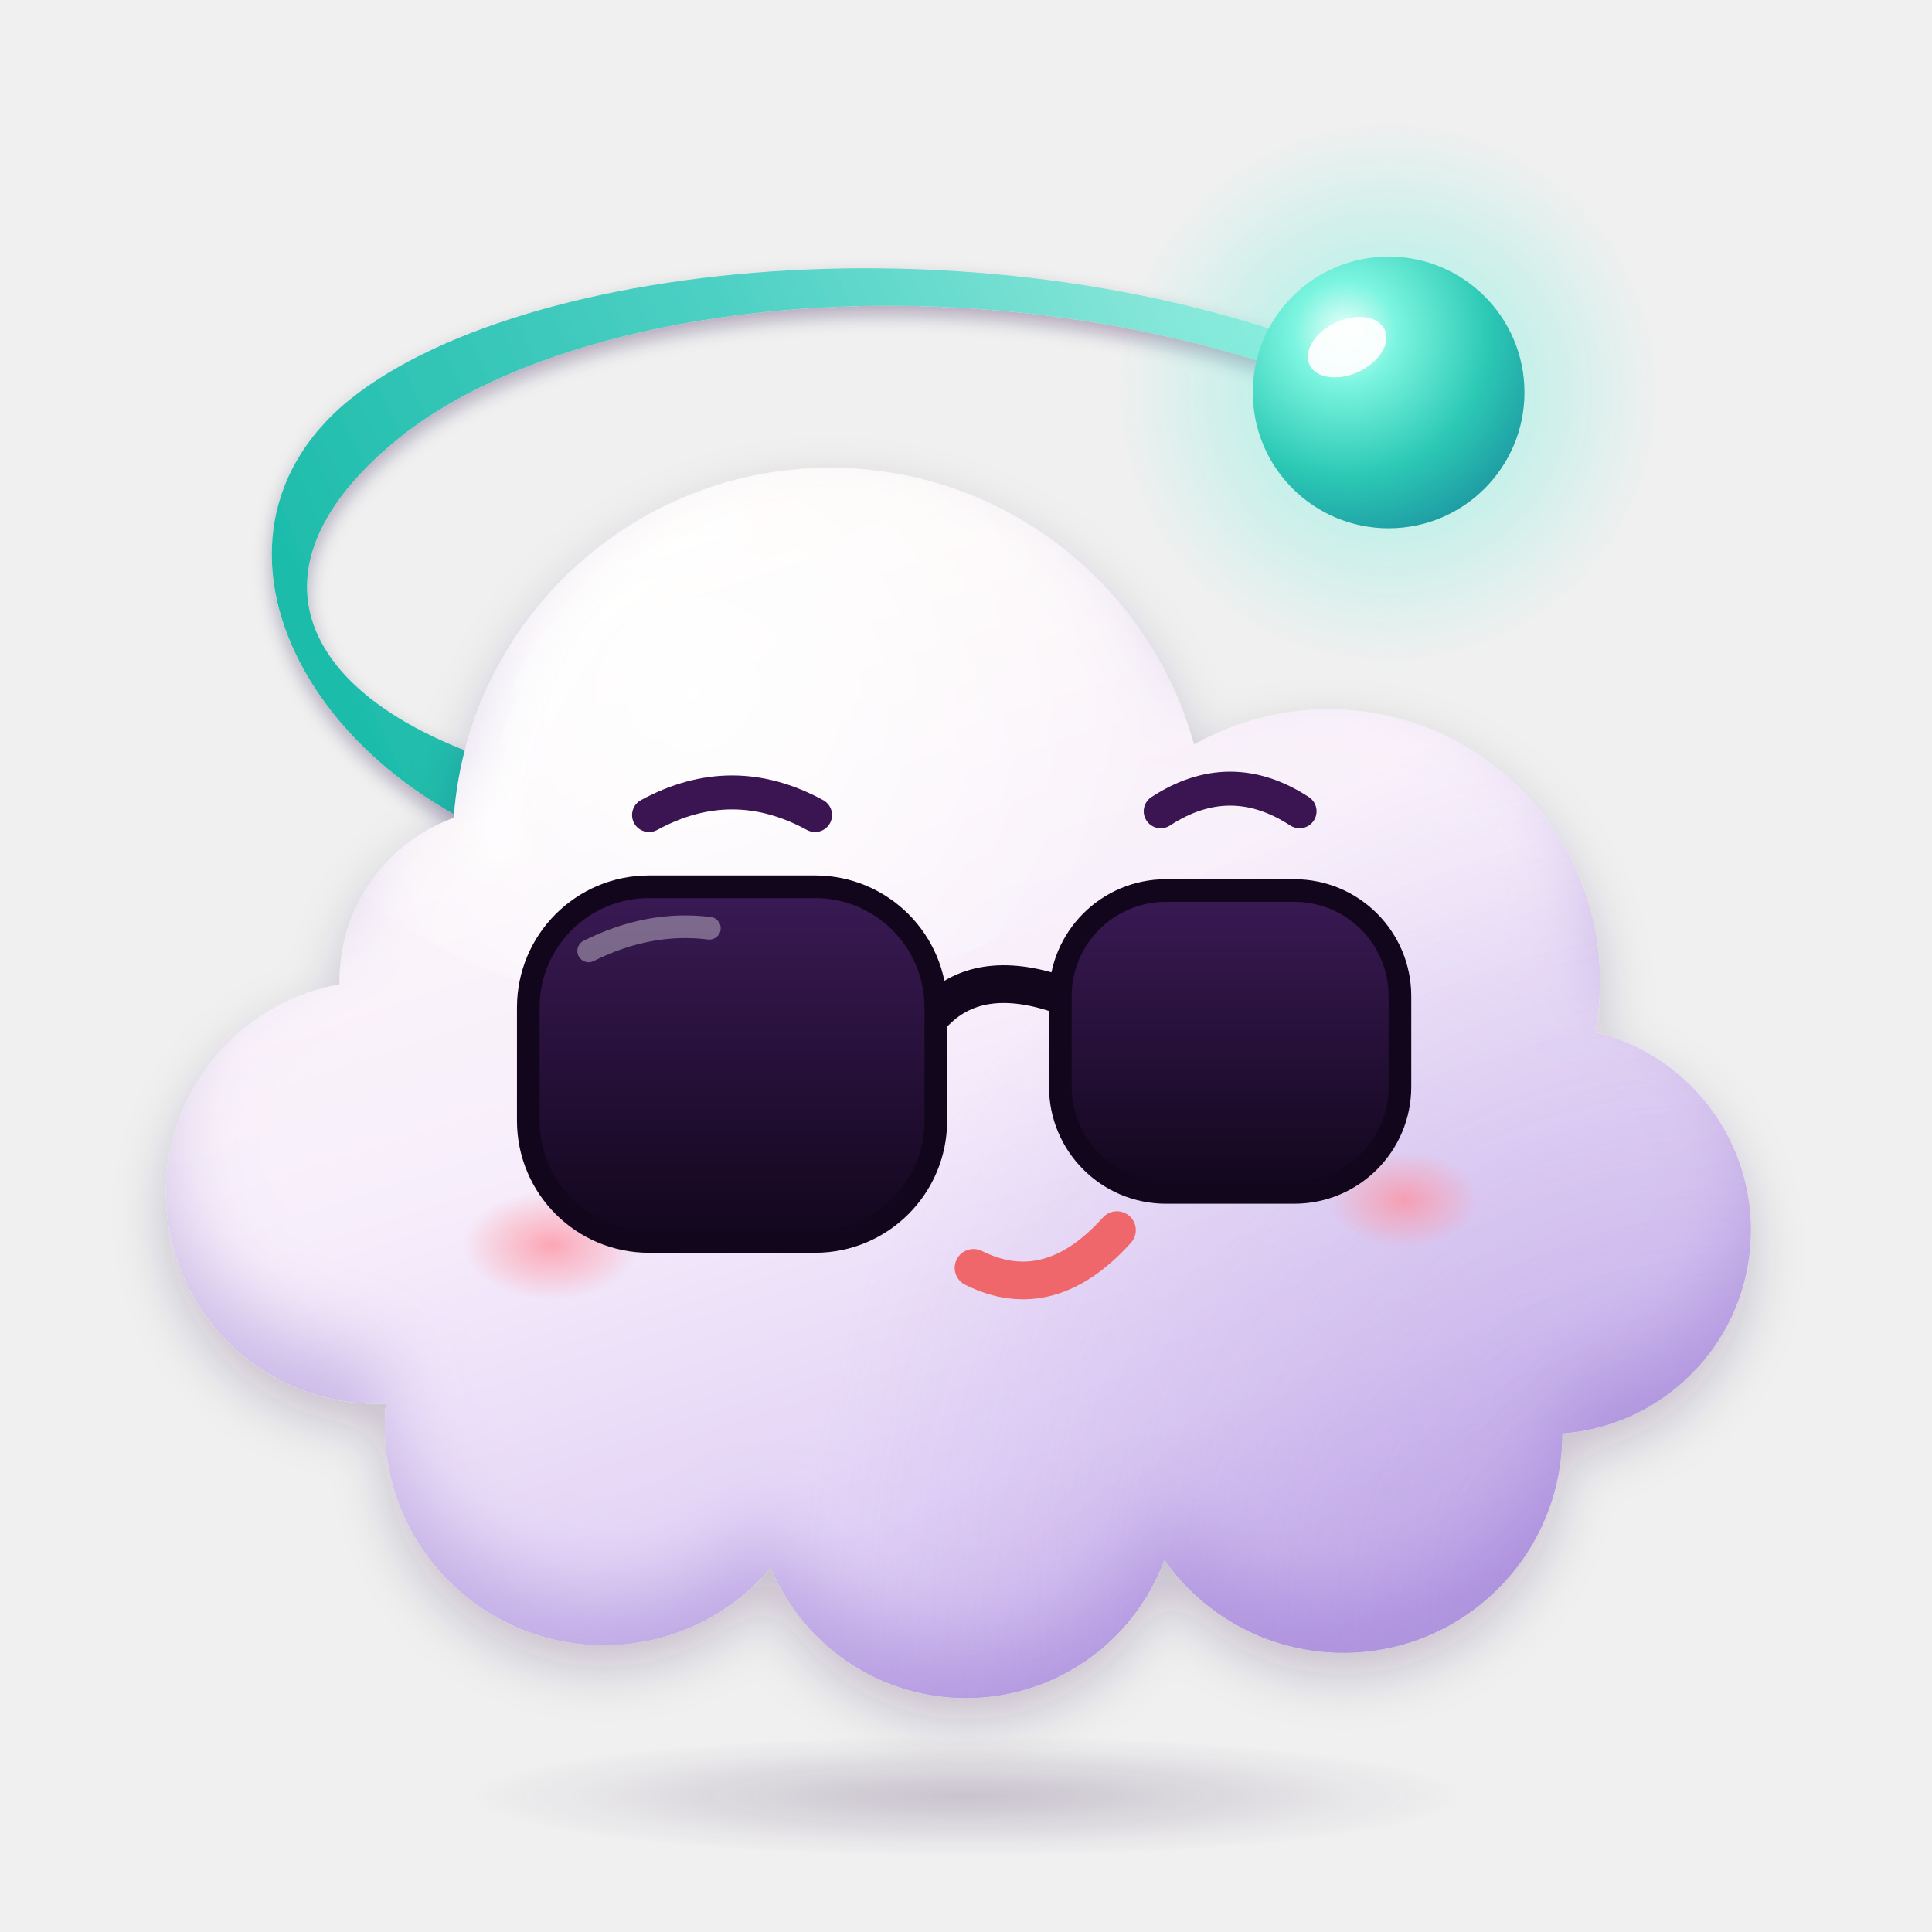
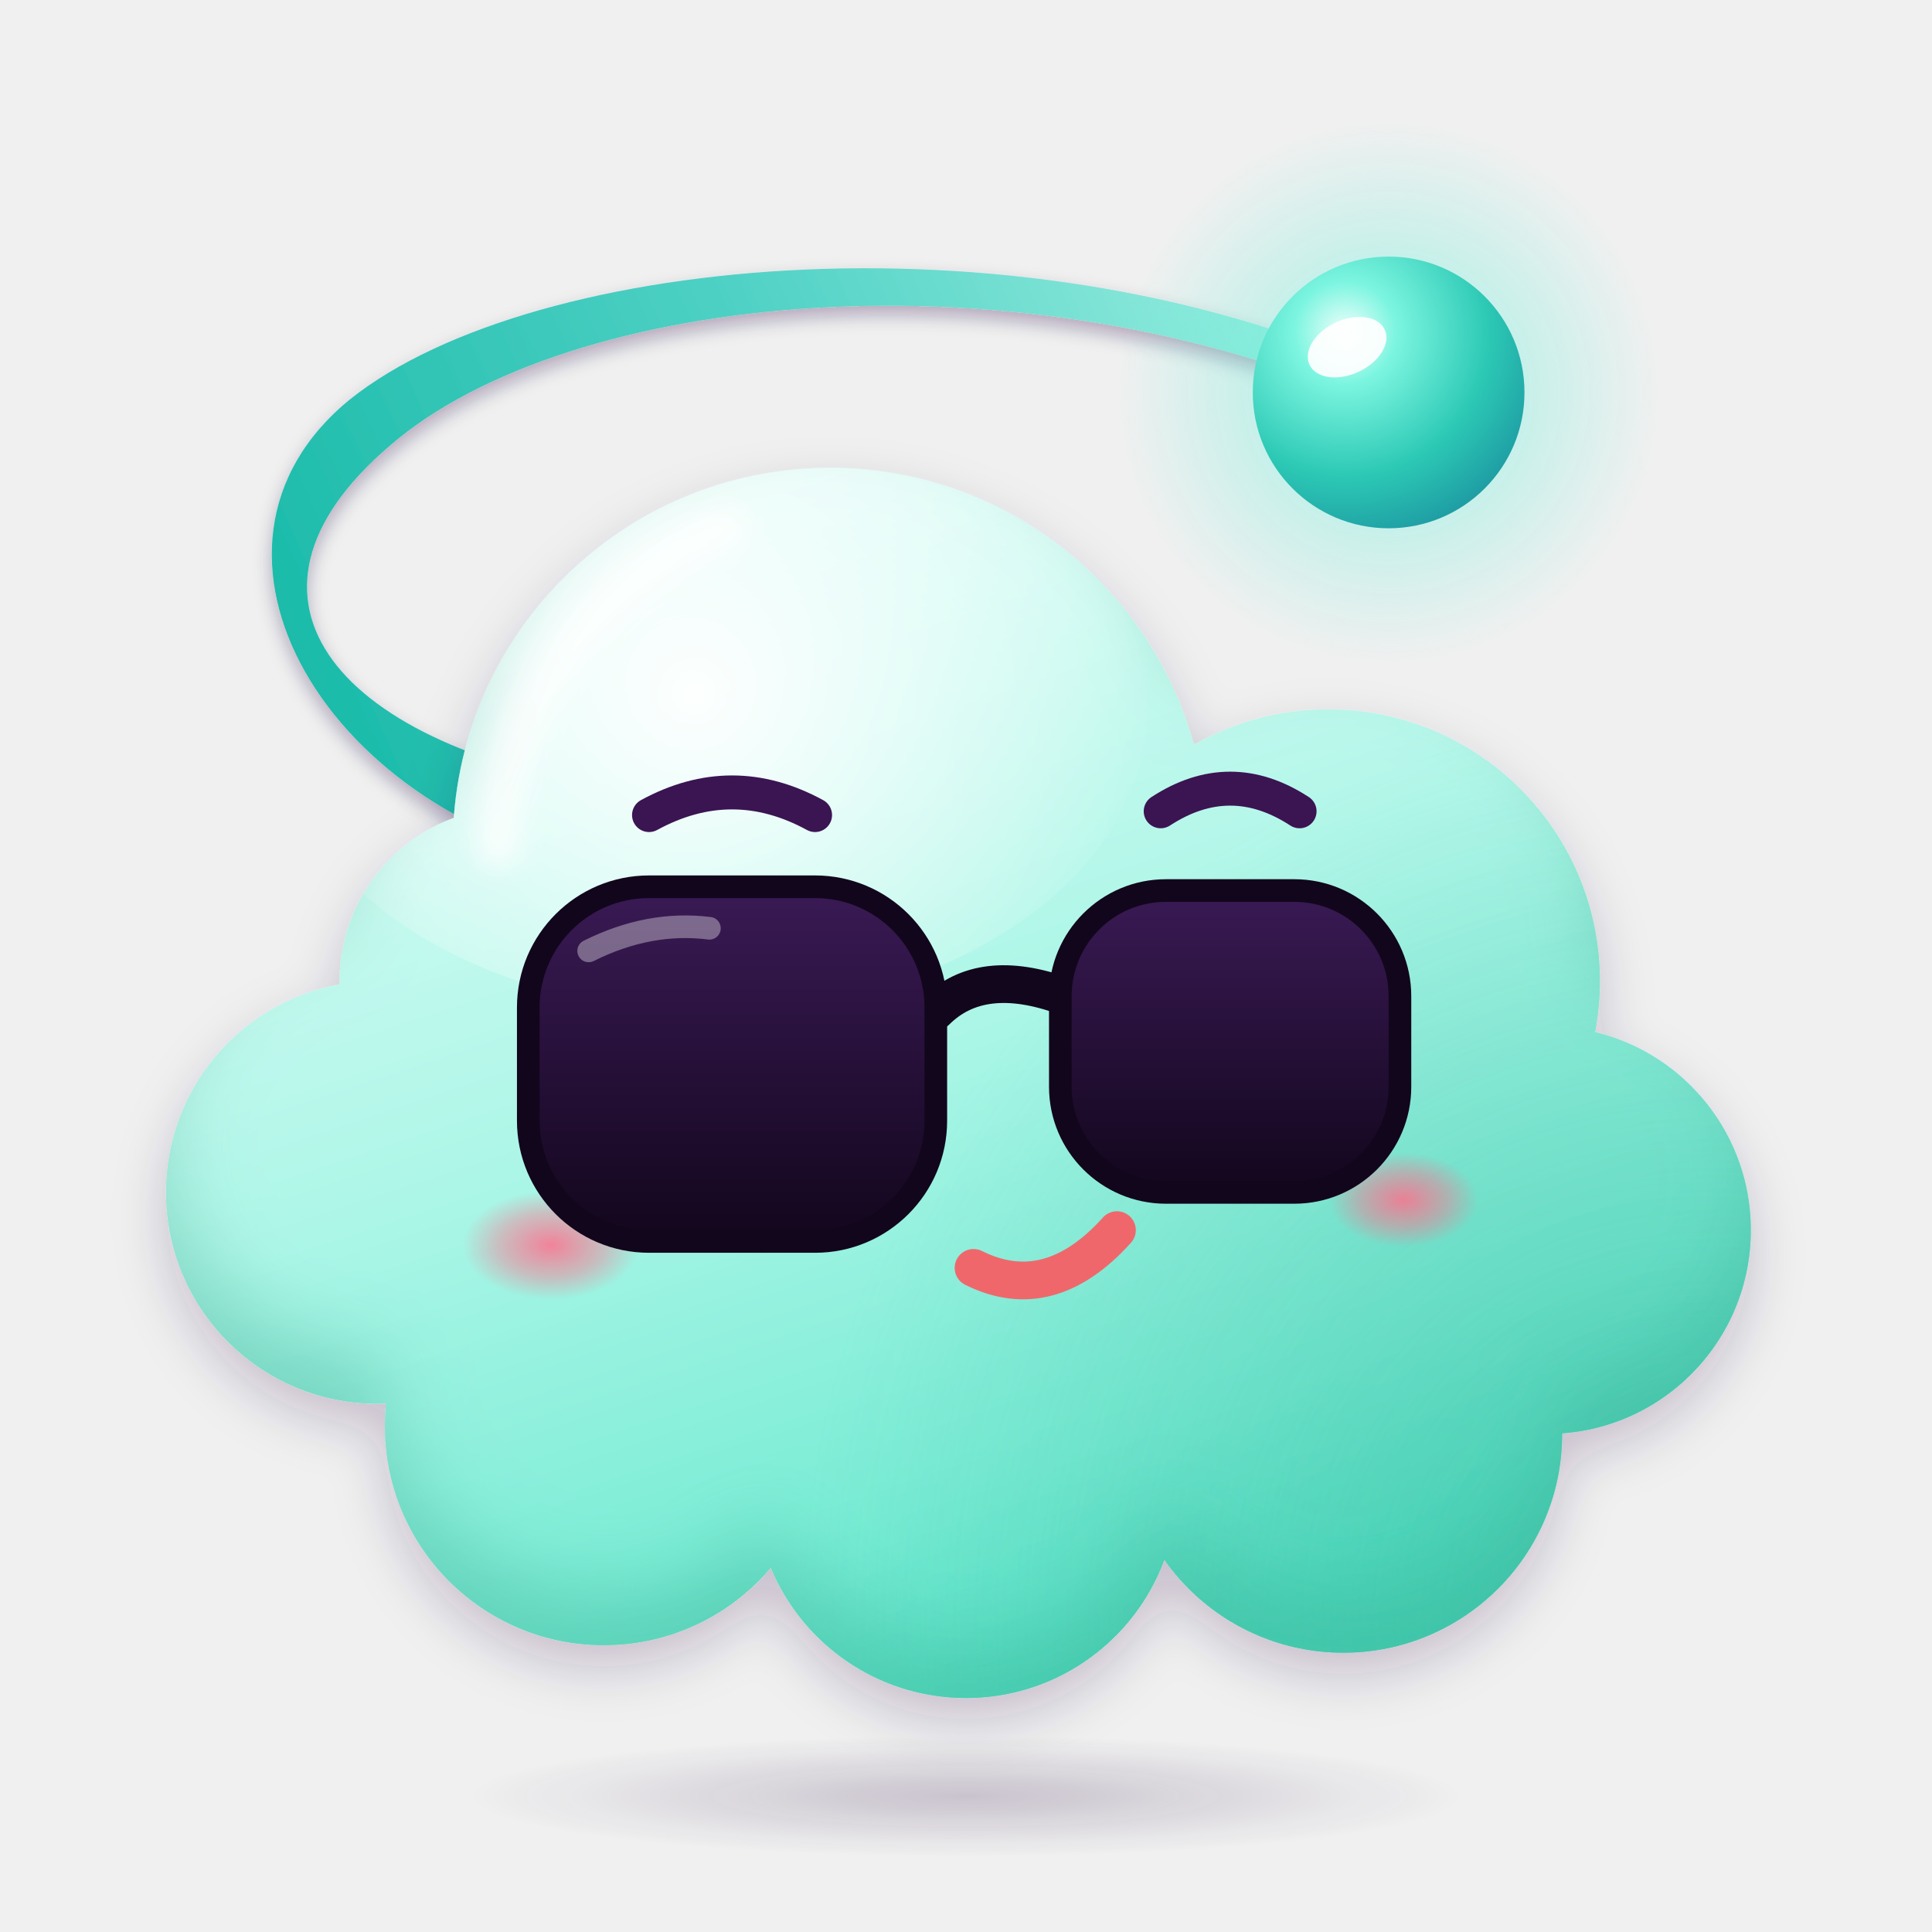
<svg xmlns="http://www.w3.org/2000/svg" viewBox="0 0 256 256" role="img" aria-labelledby="kcTitle">
  <defs>
    <linearGradient id="kcBody" gradientUnits="userSpaceOnUse" x1="96" y1="62" x2="150" y2="226">
-       <stop offset="0" stop-color="#FFFCF8" />
-       <stop offset=".46" stop-color="#F7EEFB" />
-       <stop offset=".8" stop-color="#E2D2F6" />
-       <stop offset="1" stop-color="#C9B1EC" />
+       <stop offset="0" stop-color="#E2FDF8" />
+       <stop offset=".46" stop-color="#ACF6E7" />
+       <stop offset=".8" stop-color="#79ECD5" />
+       <stop offset="1" stop-color="#4DE0C2" />
    </linearGradient>
    <radialGradient id="kcShade" gradientUnits="userSpaceOnUse" cx="226" cy="214" r="120">
-       <stop offset="0" stop-color="#A88BDB" stop-opacity=".5" />
-       <stop offset="1" stop-color="#A88BDB" stop-opacity="0" />
+       <stop offset="0" stop-color="#34B299" stop-opacity=".5" />
+       <stop offset="1" stop-color="#34B299" stop-opacity="0" />
    </radialGradient>
    <radialGradient id="kcSheen" gradientUnits="userSpaceOnUse" cx="92" cy="92" r="62">
      <stop offset="0" stop-color="#FFFFFF" stop-opacity=".95" />
      <stop offset="1" stop-color="#FFFFFF" stop-opacity="0" />
    </radialGradient>
    <radialGradient id="kcGround">
      <stop offset="0" stop-color="#2B0E42" stop-opacity=".2" />
      <stop offset="1" stop-color="#2B0E42" stop-opacity="0" />
    </radialGradient>
    <radialGradient id="kcCheek">
-       <stop offset="0" stop-color="#FF8F9E" stop-opacity=".75" />
-       <stop offset=".6" stop-color="#FF9AA6" stop-opacity=".35" />
-       <stop offset="1" stop-color="#FF9AA6" stop-opacity="0" />
+       <stop offset="0" stop-color="#FF6F8C" stop-opacity=".85" />
+       <stop offset=".6" stop-color="#FF6F8C" stop-opacity=".4" />
+       <stop offset="1" stop-color="#FF6F8C" stop-opacity="0" />
    </radialGradient>
    <linearGradient id="kcSclera" x1="0" y1="0" x2="0" y2="1">
-       <stop offset="0" stop-color="#E9DDF6" />
+       <stop offset="0" stop-color="#E2F8F4" />
      <stop offset=".38" stop-color="#FFFFFF" />
      <stop offset="1" stop-color="#FFFDFB" />
    </linearGradient>
    <radialGradient id="kcIris" cx=".5" cy=".78" r=".78">
-       <stop offset="0" stop-color="#B07AF0" />
-       <stop offset=".45" stop-color="#6A2BA8" />
-       <stop offset="1" stop-color="#2A0C40" />
+       <stop offset="0" stop-color="#5FF2D5" />
+       <stop offset=".45" stop-color="#1A937B" />
+       <stop offset="1" stop-color="#0C312A" />
    </radialGradient>
    <linearGradient id="kcTail" gradientUnits="userSpaceOnUse" x1="40" y1="112" x2="190" y2="44">
      <stop offset="0" stop-color="#14B8A6" />
      <stop offset=".5" stop-color="#4FD1C5" />
      <stop offset="1" stop-color="#A7F3E4" />
    </linearGradient>
    <radialGradient id="kcOrb" cx=".34" cy=".28" r=".85">
      <stop offset="0" stop-color="#F0FFFC" />
      <stop offset=".22" stop-color="#7CF5E0" />
      <stop offset=".62" stop-color="#2CC9B5" />
      <stop offset="1" stop-color="#1A8F9E" />
    </radialGradient>
    <radialGradient id="kcGlow">
      <stop offset="0" stop-color="#6FF0DC" stop-opacity=".9" />
      <stop offset=".45" stop-color="#6FF0DC" stop-opacity=".35" />
      <stop offset="1" stop-color="#6FF0DC" stop-opacity="0" />
    </radialGradient>
    <filter id="kcLift" x="-15%" y="-15%" width="130%" height="140%">
      <feDropShadow dx="0" dy="3" stdDeviation="3.5" flood-color="#2B0E42" flood-opacity=".2" />
    </filter>
    <filter id="kcPuff" x="-5%" y="-5%" width="110%" height="110%">
      <feOffset in="SourceAlpha" dy="-7" result="up" />
      <feGaussianBlur in="up" stdDeviation="5" result="upBlur" />
      <feComposite in="SourceAlpha" in2="upBlur" operator="out" result="rim" />
-       <feFlood flood-color="#9C7DD6" flood-opacity=".5" />
+       <feFlood flood-color="#3DB89F" flood-opacity=".5" />
      <feComposite in2="rim" operator="in" result="shade" />
      <feMerge>
        <feMergeNode in="SourceGraphic" />
        <feMergeNode in="shade" />
      </feMerge>
    </filter>
    <filter id="kcEdge" x="-10%" y="-10%" width="120%" height="125%">
      <feDropShadow dx="0" dy="1.2" stdDeviation="1.2" flood-color="#2B0E42" flood-opacity=".3" />
    </filter>
    <filter id="kcSoft" x="-50%" y="-50%" width="200%" height="200%">
      <feGaussianBlur stdDeviation="1.6" />
    </filter>
    <clipPath id="kcCloud">
      <circle cx="110" cy="112" r="50" />
      <circle cx="176" cy="130" r="36" />
      <circle cx="205" cy="163" r="27" />
      <circle cx="178" cy="190" r="29" />
      <circle cx="128" cy="197" r="28" />
      <circle cx="80" cy="189" r="29" />
      <circle cx="50" cy="158" r="28" />
      <circle cx="68" cy="130" r="23" />
      <ellipse cx="128" cy="158" rx="84" ry="44" />
    </clipPath>
    <clipPath id="kcEyeL">
      <ellipse cx="97" cy="142" rx="21" ry="23" />
    </clipPath>
    <clipPath id="kcEyeR">
      <ellipse cx="163" cy="138" rx="17.5" ry="19.5" />
+     </clipPath>
+     <clipPath id="kcEyeLLid">
+       <ellipse cx="97" cy="142" rx="22.5" ry="24.5" />
+     </clipPath>
+     <clipPath id="kcEyeRLid">
+       <ellipse cx="163" cy="138" rx="19.0" ry="21.0" />
    </clipPath>
    <clipPath id="kcMouth">
      <path d="M116 160Q130 164 144 160Q143.5 180 130 180Q116.5 180 116 160Z" />
    </clipPath>
    <linearGradient id="kcLens" x1="0" y1="0" x2="0" y2="1">
      <stop offset="0" stop-color="#3A1A55" />
      <stop offset="1" stop-color="#12061C" />
    </linearGradient>
    <clipPath id="kcLensClip">
      <rect x="70" y="117.5" width="54" height="47" rx="16" />
      <rect x="140.5" y="118" width="45" height="40" rx="14" />
    </clipPath>
  </defs>
  <ellipse cx="128" cy="238" rx="66" ry="8" fill="url(#kcGround)" />
  <path d="M82.8 104.8C44.8 99.2 27.9 79.4 51.6 59.1C75.2 38.6 134.9 32.5 183.1 53.9L184.9 50.1C137.1 27.5 70.8 33.4 46.4 52.9C22.1 72.6 43.2 108.8 81.2 115.2Z" fill="url(#kcTail)" filter="url(#kcEdge)" />
  <circle cx="184" cy="52" r="36" fill="url(#kcGlow)" />
  <g>
    <circle cx="184" cy="52" r="18" fill="url(#kcOrb)" />
    <ellipse cx="178.5" cy="46" rx="5.5" ry="3.6" fill="#FFFFFF" opacity=".92" transform="rotate(-25 178.5 46)" />
  </g>
  <g filter="url(#kcLift)">
    <g filter="url(#kcPuff)">
      <g clip-path="url(#kcCloud)">
        <rect x="10" y="50" width="236" height="190" fill="url(#kcBody)" />
        <rect x="10" y="50" width="236" height="190" fill="url(#kcShade)" />
        <ellipse cx="94" cy="94" rx="58" ry="40" fill="url(#kcSheen)" />
        <path d="M66 112A46 46 0 0 1 96 70" fill="none" stroke="#FFFFFF" stroke-width="6" stroke-linecap="round" opacity=".7" filter="url(#kcSoft)" />
      </g>
    </g>
  </g>
  <ellipse cx="73" cy="165" rx="11.7" ry="7.2" fill="url(#kcCheek)" />
  <ellipse cx="186" cy="159" rx="9.9" ry="6.3" fill="url(#kcCheek)" />
  <g class="eyeL">
    <ellipse cx="97" cy="142" rx="21" ry="23" fill="url(#kcSclera)" />
    <g clip-path="url(#kcEyeL)">
      <g class="iris" transform="translate(-3 -2)">
        <ellipse cx="101" cy="143" rx="14.5" ry="16" fill="url(#kcIris)" />
        <ellipse cx="101" cy="142" rx="7" ry="8" fill="#1E0630" opacity=".55" />
        <circle cx="106" cy="136" r="4.8" fill="#FFFFFF" />
        <circle cx="96" cy="150.5" r="2.1" fill="#FFFFFF" opacity=".85" />
      </g>
+     </g>
+     <g clip-path="url(#kcEyeLLid)">
      <g class="lidL" transform="translate(0 9.2)">
-         <path d="M73 67H121V119Q97 126 73 119Z" fill="#FAF4FB" />
+         <clipPath id="lidLClip97">
+           <path d="M73 67H121V119Q97 126 73 119Z" />
+         </clipPath>
+         <g clip-path="url(#lidLClip97)">
+           <g class="lidLP" transform="translate(0 -9.2)">
+             <rect x="72" y="57" width="50" height="122" fill="url(#kcBody)" />
+             <rect x="72" y="57" width="50" height="122" fill="url(#kcShade)" />
+             <ellipse cx="94" cy="94" rx="58" ry="40" fill="url(#kcSheen)" />
+           </g>
+         </g>
        <path d="M73 119Q97 126 121 119" fill="none" stroke="#3B1452" stroke-width="4.5" stroke-linecap="round" stroke-linejoin="round" />
      </g>
    </g>
  </g>
  <g class="eyeR">
    <ellipse cx="163" cy="138" rx="17.5" ry="19.5" fill="url(#kcSclera)" />
    <g clip-path="url(#kcEyeR)">
      <g class="iris" transform="translate(-3 -2)">
        <ellipse cx="166.3" cy="138.8" rx="12.1" ry="13.3" fill="url(#kcIris)" />
        <ellipse cx="166.3" cy="138" rx="5.8" ry="6.7" fill="#1E0630" opacity=".55" />
        <circle cx="170.5" cy="133" r="4" fill="#FFFFFF" />
        <circle cx="162.2" cy="145.1" r="1.8" fill="#FFFFFF" opacity=".85" />
      </g>
+     </g>
+     <g clip-path="url(#kcEyeRLid)">
      <g class="lidR" transform="translate(0 7.8)">
-         <path d="M142.5 73.5H183.5V118.5Q163 125.5 142.5 118.5Z" fill="#F3E9FA" />
+         <clipPath id="lidRClip163">
+           <path d="M142.5 73.5H183.5V118.5Q163 125.5 142.5 118.5Z" />
+         </clipPath>
+         <g clip-path="url(#lidRClip163)">
+           <g class="lidRP" transform="translate(0 -7.8)">
+             <rect x="141.5" y="63.5" width="43" height="108" fill="url(#kcBody)" />
+             <rect x="141.5" y="63.5" width="43" height="108" fill="url(#kcShade)" />
+             <ellipse cx="94" cy="94" rx="58" ry="40" fill="url(#kcSheen)" />
+           </g>
+         </g>
        <path d="M142.5 118.5Q163 125.5 183.5 118.5" fill="none" stroke="#3B1452" stroke-width="4.5" stroke-linecap="round" stroke-linejoin="round" />
      </g>
    </g>
  </g>
  <g class="browL" transform="translate(0 -3) rotate(0 97 109)">
    <path d="M86 111Q97 105 108 111" fill="none" stroke="#3B1452" stroke-width="4.5" stroke-linecap="round" stroke-linejoin="round" />
  </g>
  <g class="browR" transform="translate(0 -3) rotate(0 163 108.5)">
    <path d="M153.8 110.5Q163 104.5 172.2 110.5" fill="none" stroke="#3B1452" stroke-width="4.5" stroke-linecap="round" stroke-linejoin="round" />
  </g>
  <path class="smirk" d="M129 168Q139 173 148 163" fill="none" stroke="#F0676B" stroke-width="5" stroke-linecap="round" stroke-linejoin="round" />
  <g class="shades">
    <path d="M124 134Q130 128 141 132" fill="none" stroke="#12061C" stroke-width="5" stroke-linecap="round" stroke-linejoin="round" />
    <rect x="70" y="117.5" width="54" height="47" rx="16" fill="url(#kcLens)" stroke="#12061C" stroke-width="3" />
    <rect x="140.5" y="118" width="45" height="40" rx="14" fill="url(#kcLens)" stroke="#12061C" stroke-width="3" />
    <g clip-path="url(#kcLensClip)">
      <g class="glint" transform="translate(-40 0)">
        <path d="M60 170 L84 104 L96 104 L72 170Z M76 170 L100 104 L106 104 L82 170Z" fill="#FFFFFF" opacity=".55" />
      </g>
    </g>
    <path d="M78 126Q86 122 94 123" fill="none" stroke="#FFFFFF" stroke-width="3" stroke-linecap="round" opacity=".35" />
  </g>
</svg>
